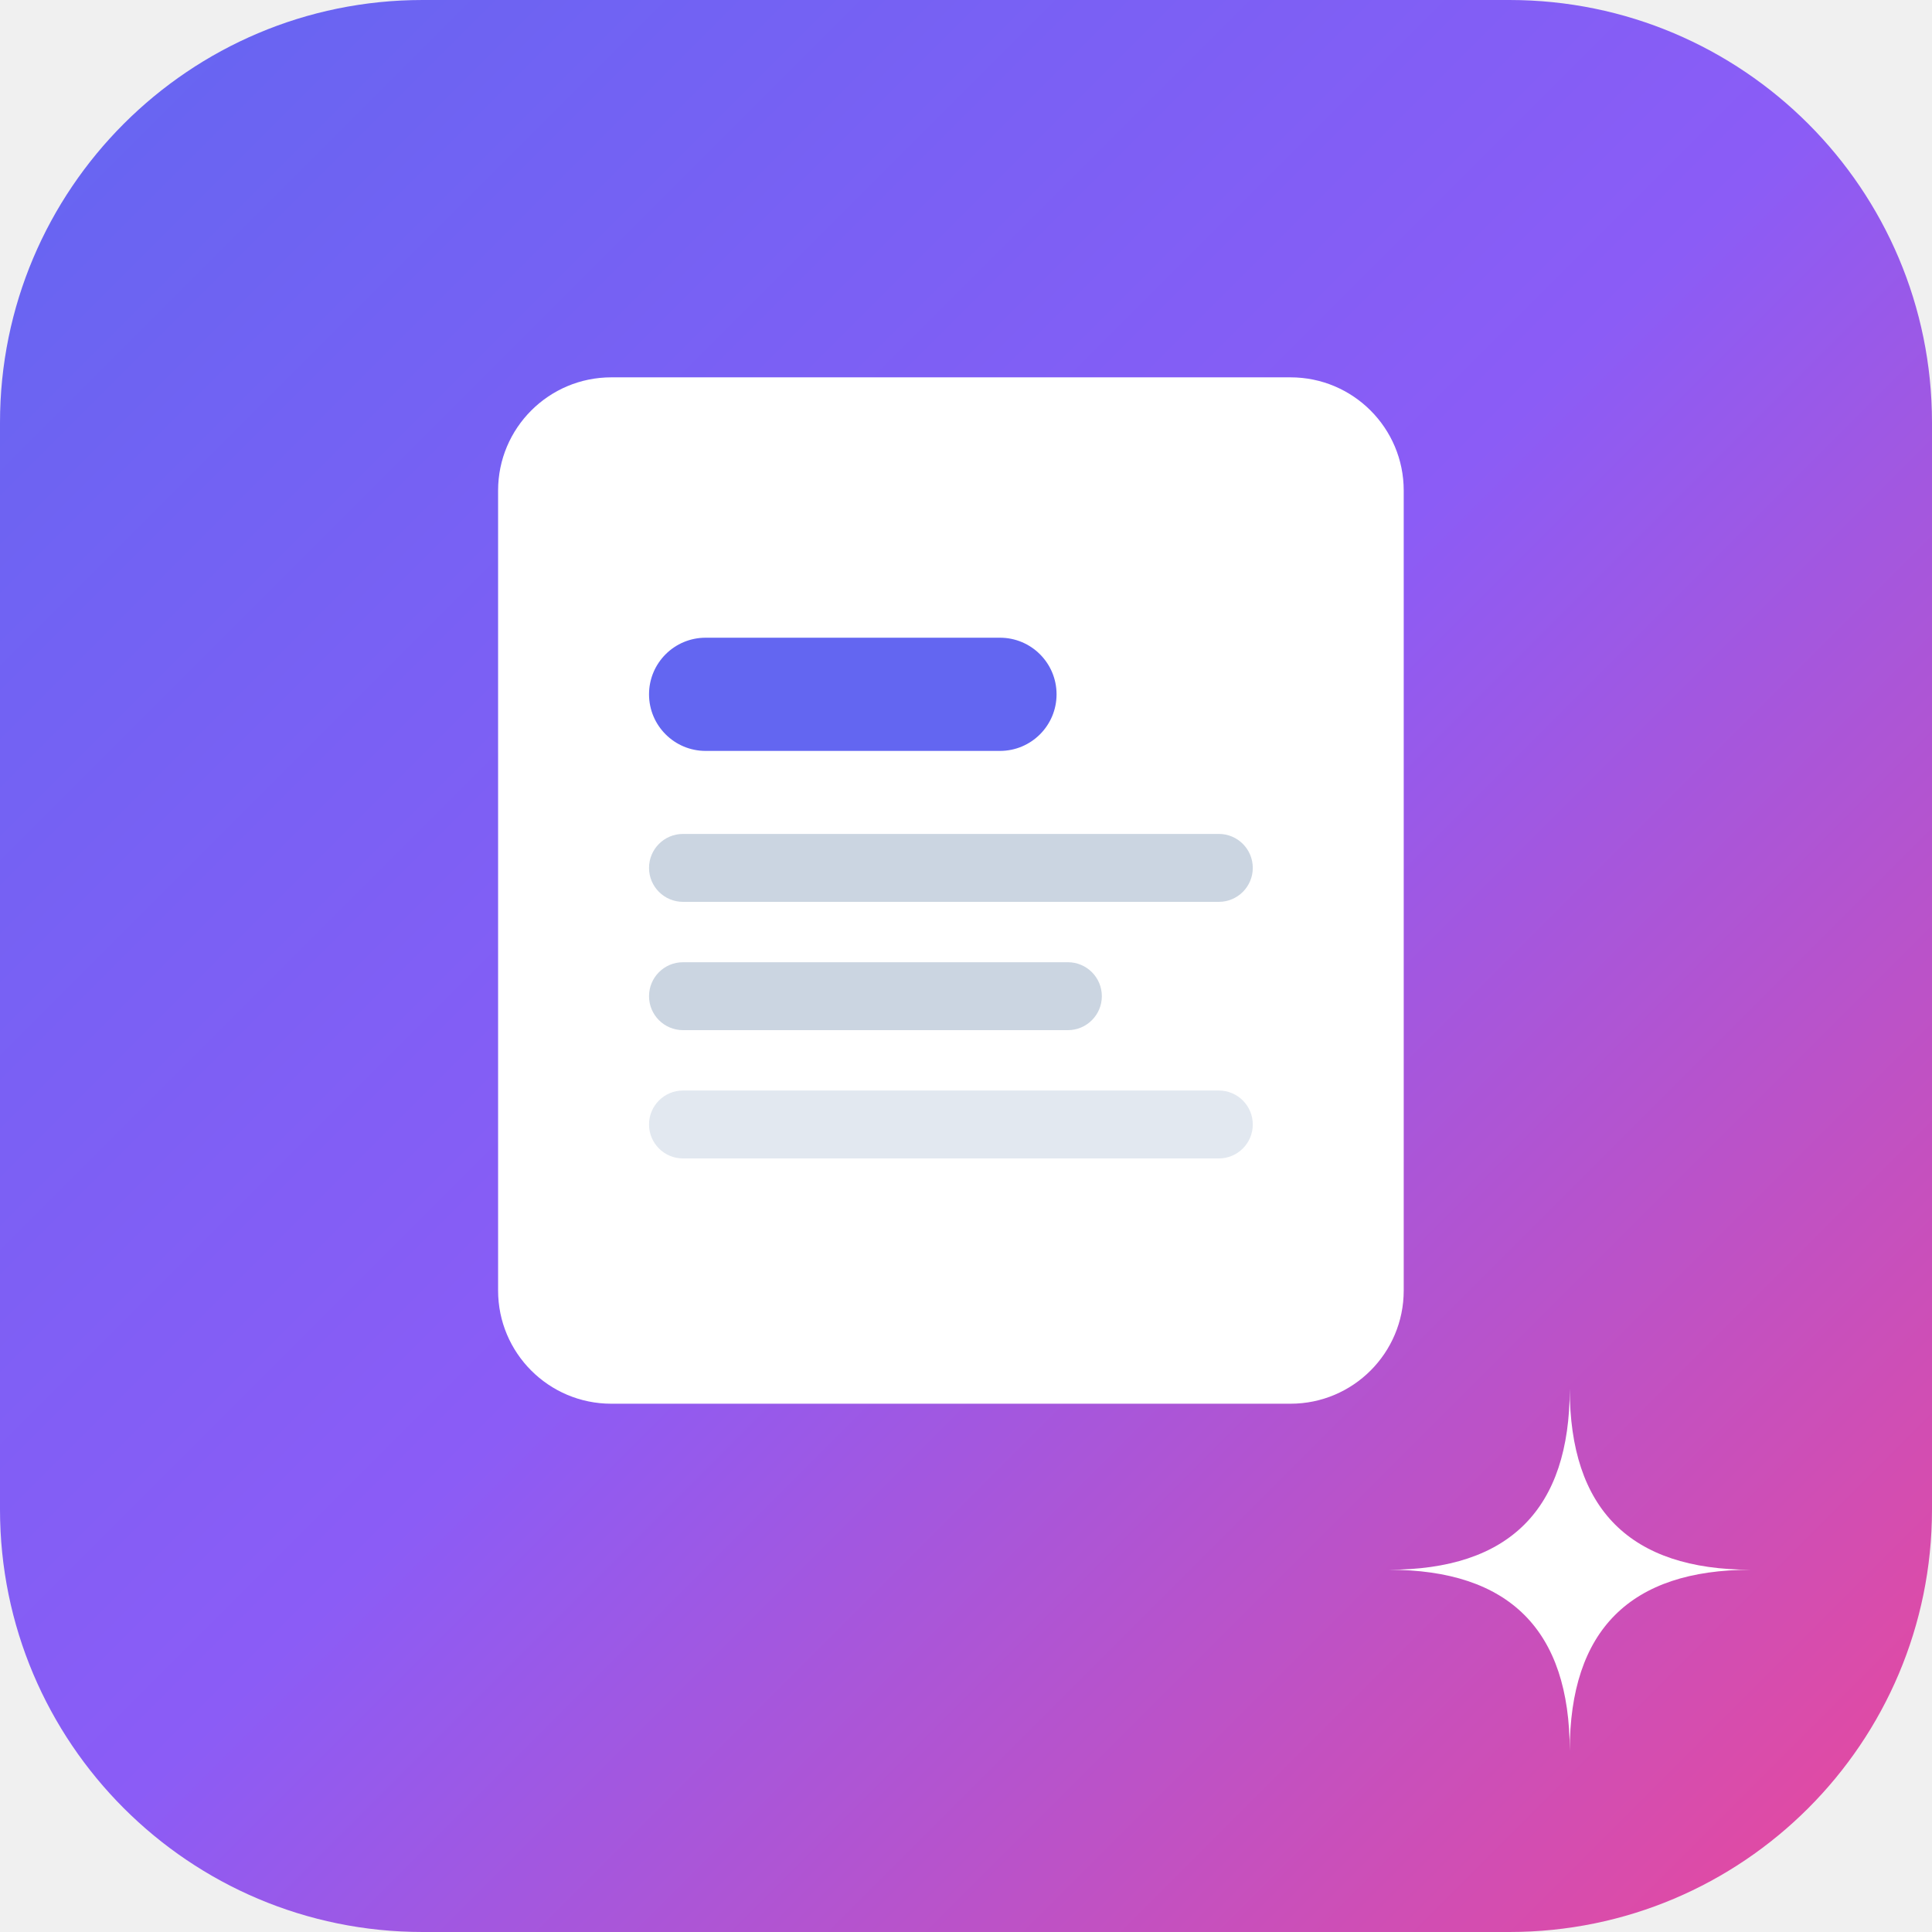
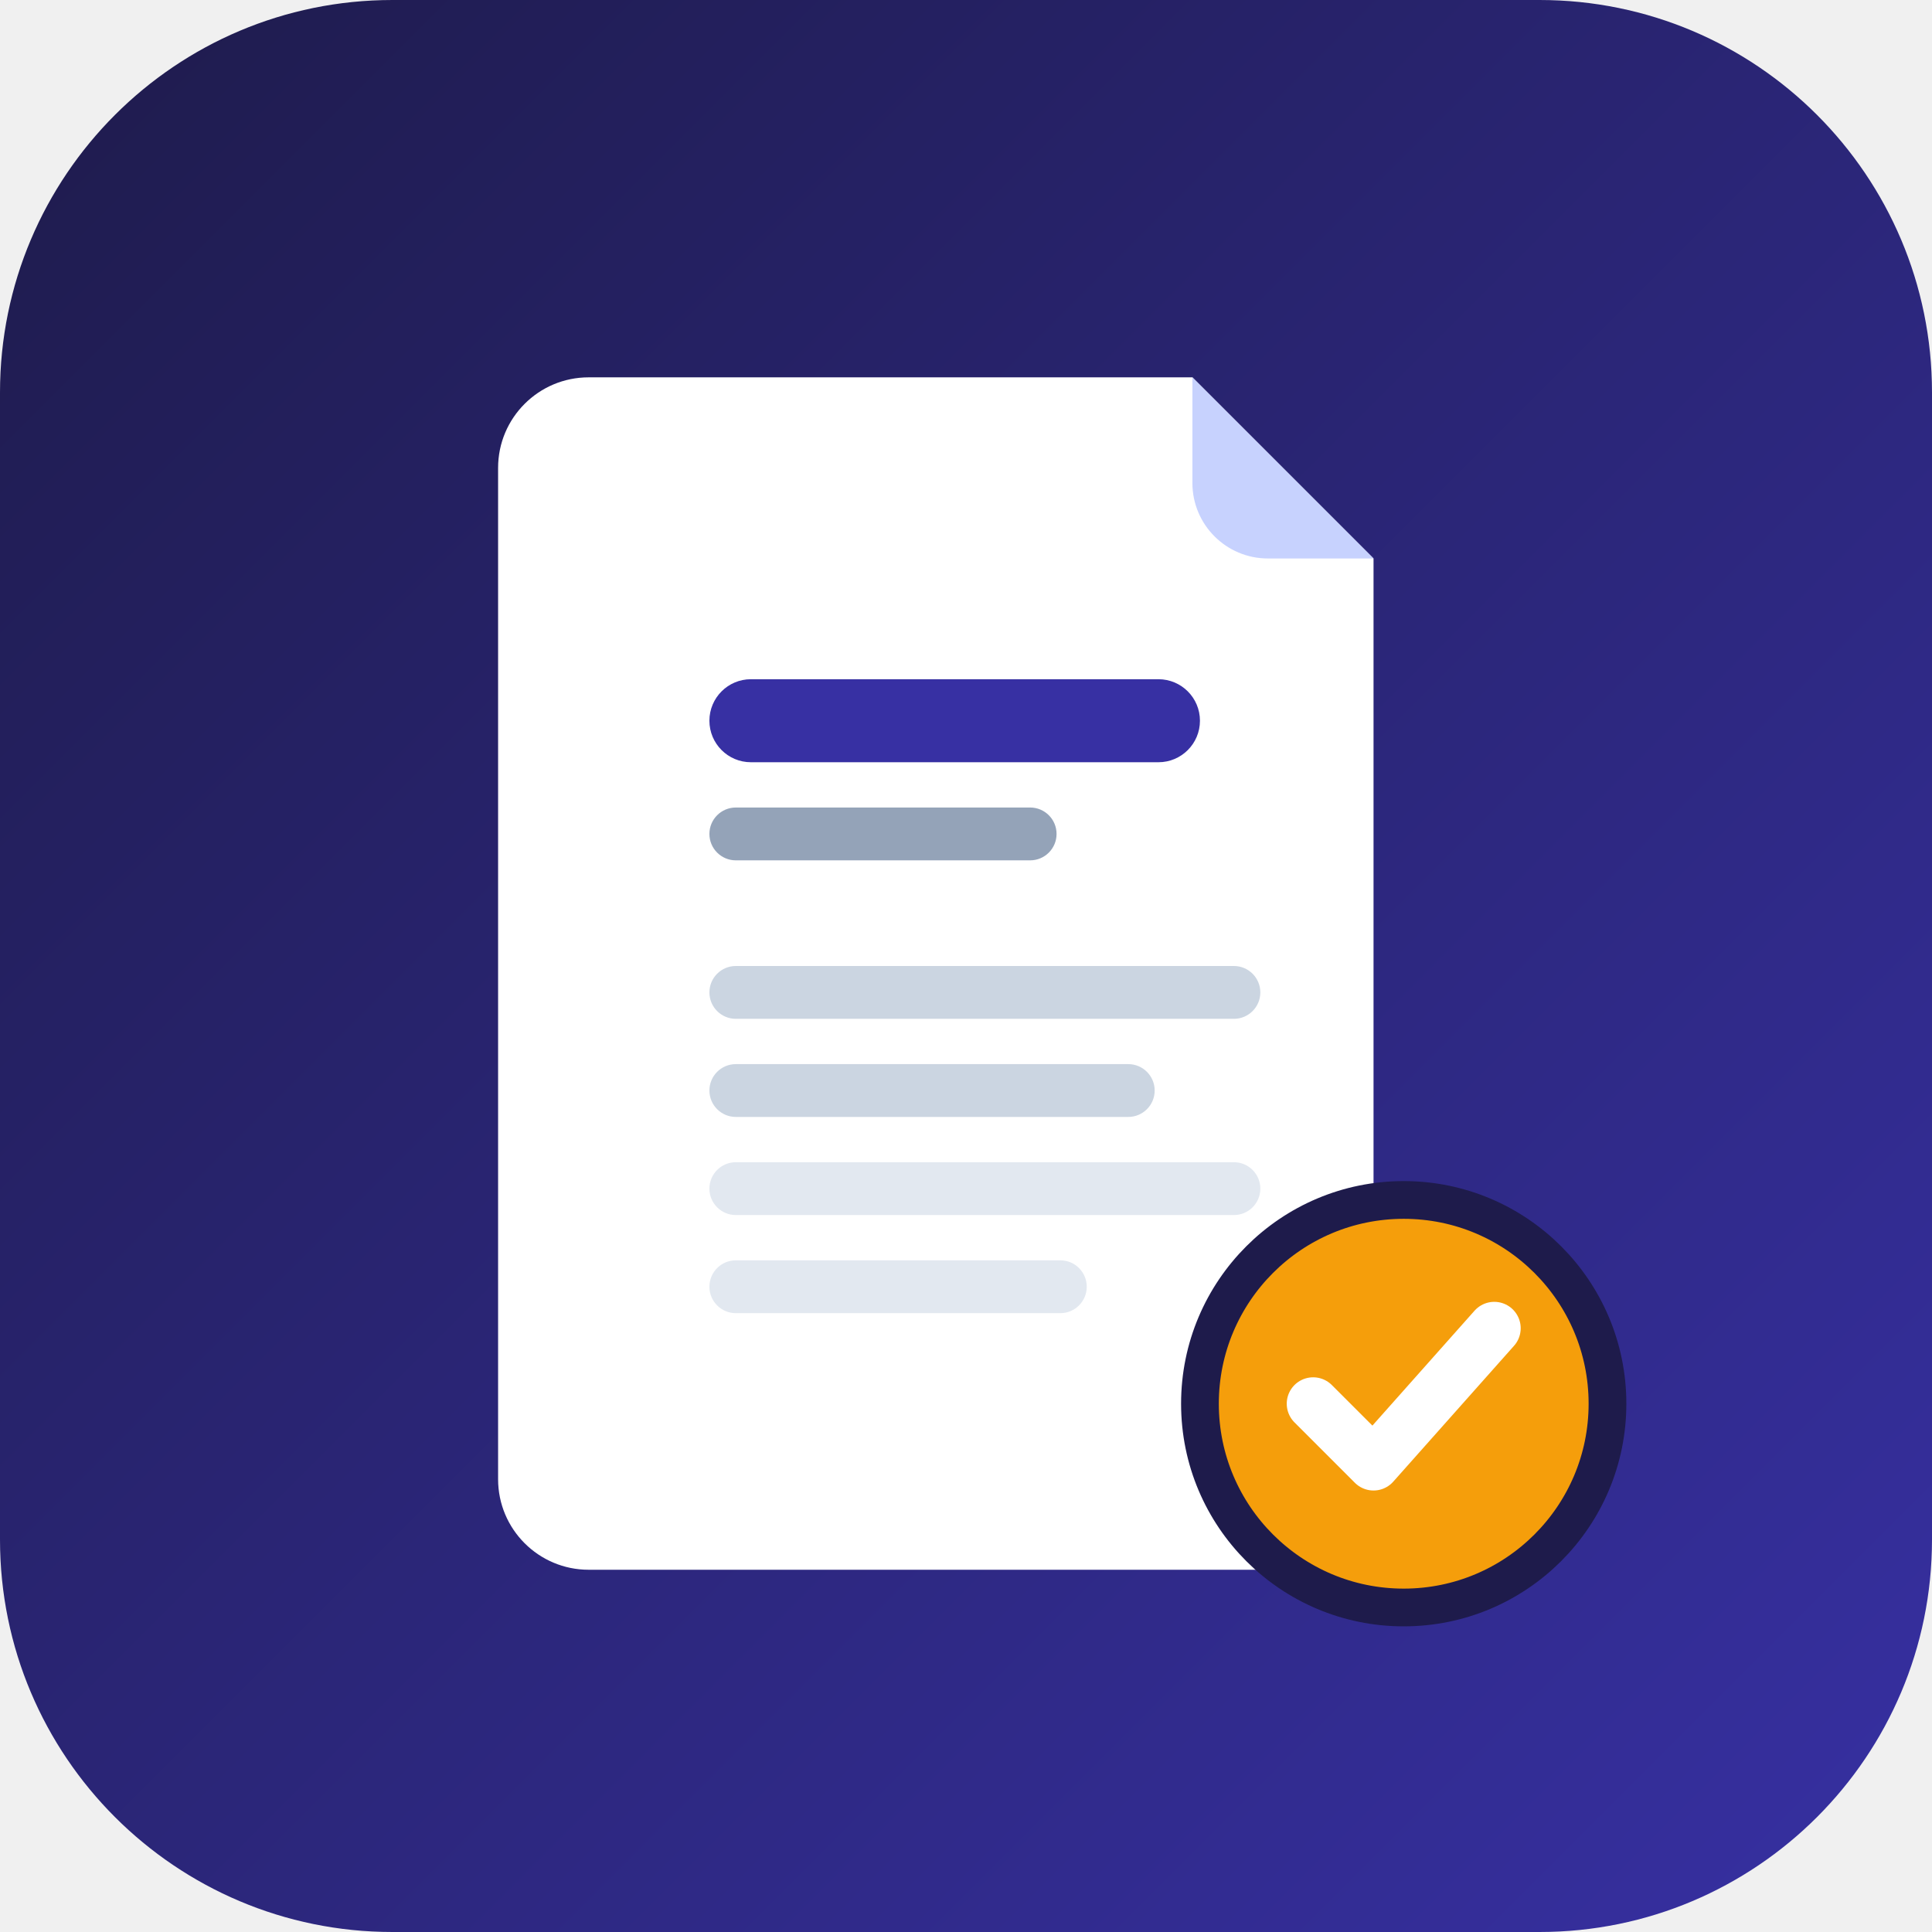
<svg xmlns="http://www.w3.org/2000/svg" viewBox="0 0 512 512" width="512" height="512" role="img" aria-label="CV Builder Pro">
  <defs>
    <linearGradient id="cvBrand" x1="0" y1="0" x2="1" y2="1">
-       <stop offset="0" stop-color="#6366f1" />
-       <stop offset="0.5" stop-color="#8b5cf6" />
-       <stop offset="1" stop-color="#ec4899" />
+       <stop offset="0" stop-color="#1e1b4b" />
+       <stop offset="1" stop-color="#3730a3" />
    </linearGradient>
  </defs>
-   <rect width="512" height="512" rx="112" fill="url(#cvBrand)" />
-   <rect x="132" y="100" width="240" height="272" rx="30" fill="#ffffff" />
-   <rect x="172" y="169" width="108" height="30" rx="15" fill="#6366f1" />
-   <rect x="172" y="221" width="160" height="18" rx="9" fill="#cbd5e1" />
-   <rect x="172" y="255" width="120" height="18" rx="9" fill="#cbd5e1" />
-   <rect x="172" y="289" width="160" height="18" rx="9" fill="#e2e8f0" />
-   <path d="M416 368 Q416 416 464 416 Q416 416 416 464 Q416 416 368 416 Q416 416 416 368 Z" fill="#ffffff" />
+   <rect width="512" height="512" rx="104" fill="url(#cvBrand)" />
+   <path d="M156 100 H316 L364 148 V392 a24 24 0 0 1 -24 24 H156 a24 24 0 0 1 -24 -24 V124 a24 24 0 0 1 24 -24 Z" fill="#ffffff" />
+   <path d="M316 100 L364 148 H336 a20 20 0 0 1 -20 -20 Z" fill="#c7d2fe" />
+   <rect x="188" y="180" width="130" height="22" rx="11" fill="#3730a3" />
+   <rect x="188" y="214" width="92" height="14" rx="7" fill="#94a3b8" />
+   <rect x="188" y="256" width="146" height="14" rx="7" fill="#cbd5e1" />
+   <rect x="188" y="282" width="118" height="14" rx="7" fill="#cbd5e1" />
+   <rect x="188" y="308" width="146" height="14" rx="7" fill="#e2e8f0" />
+   <rect x="188" y="334" width="100" height="14" rx="7" fill="#e2e8f0" />
+   <circle cx="372" cy="372" r="54" fill="#f59e0b" stroke="#1e1b4b" stroke-width="10" />
+   <path d="M348 372 L364 388 396 352" stroke="#ffffff" stroke-width="14" fill="none" stroke-linecap="round" stroke-linejoin="round" />
</svg>
